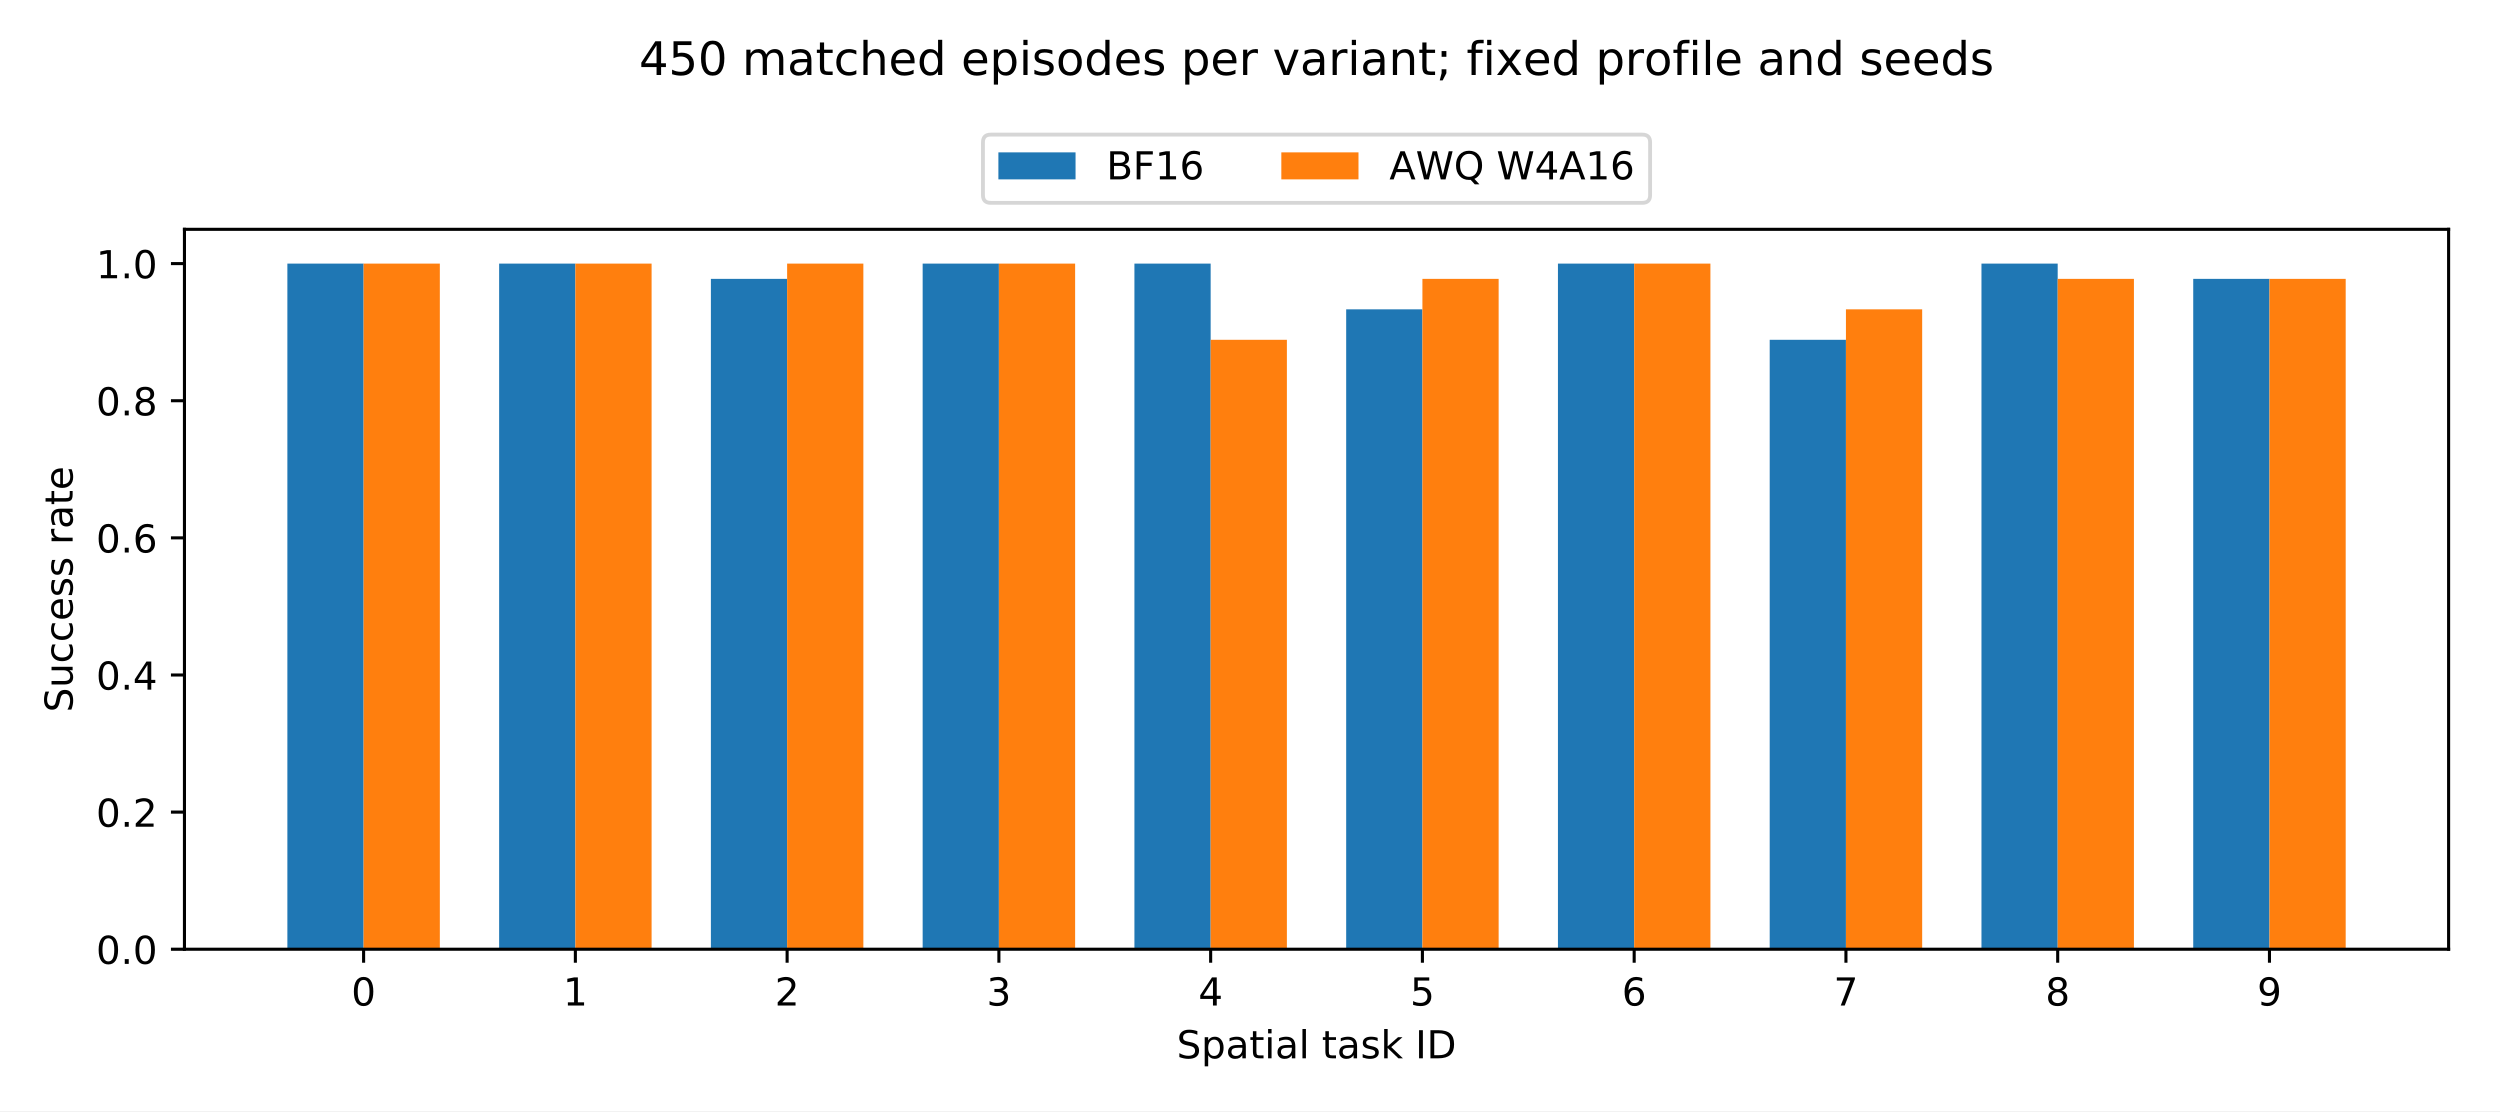
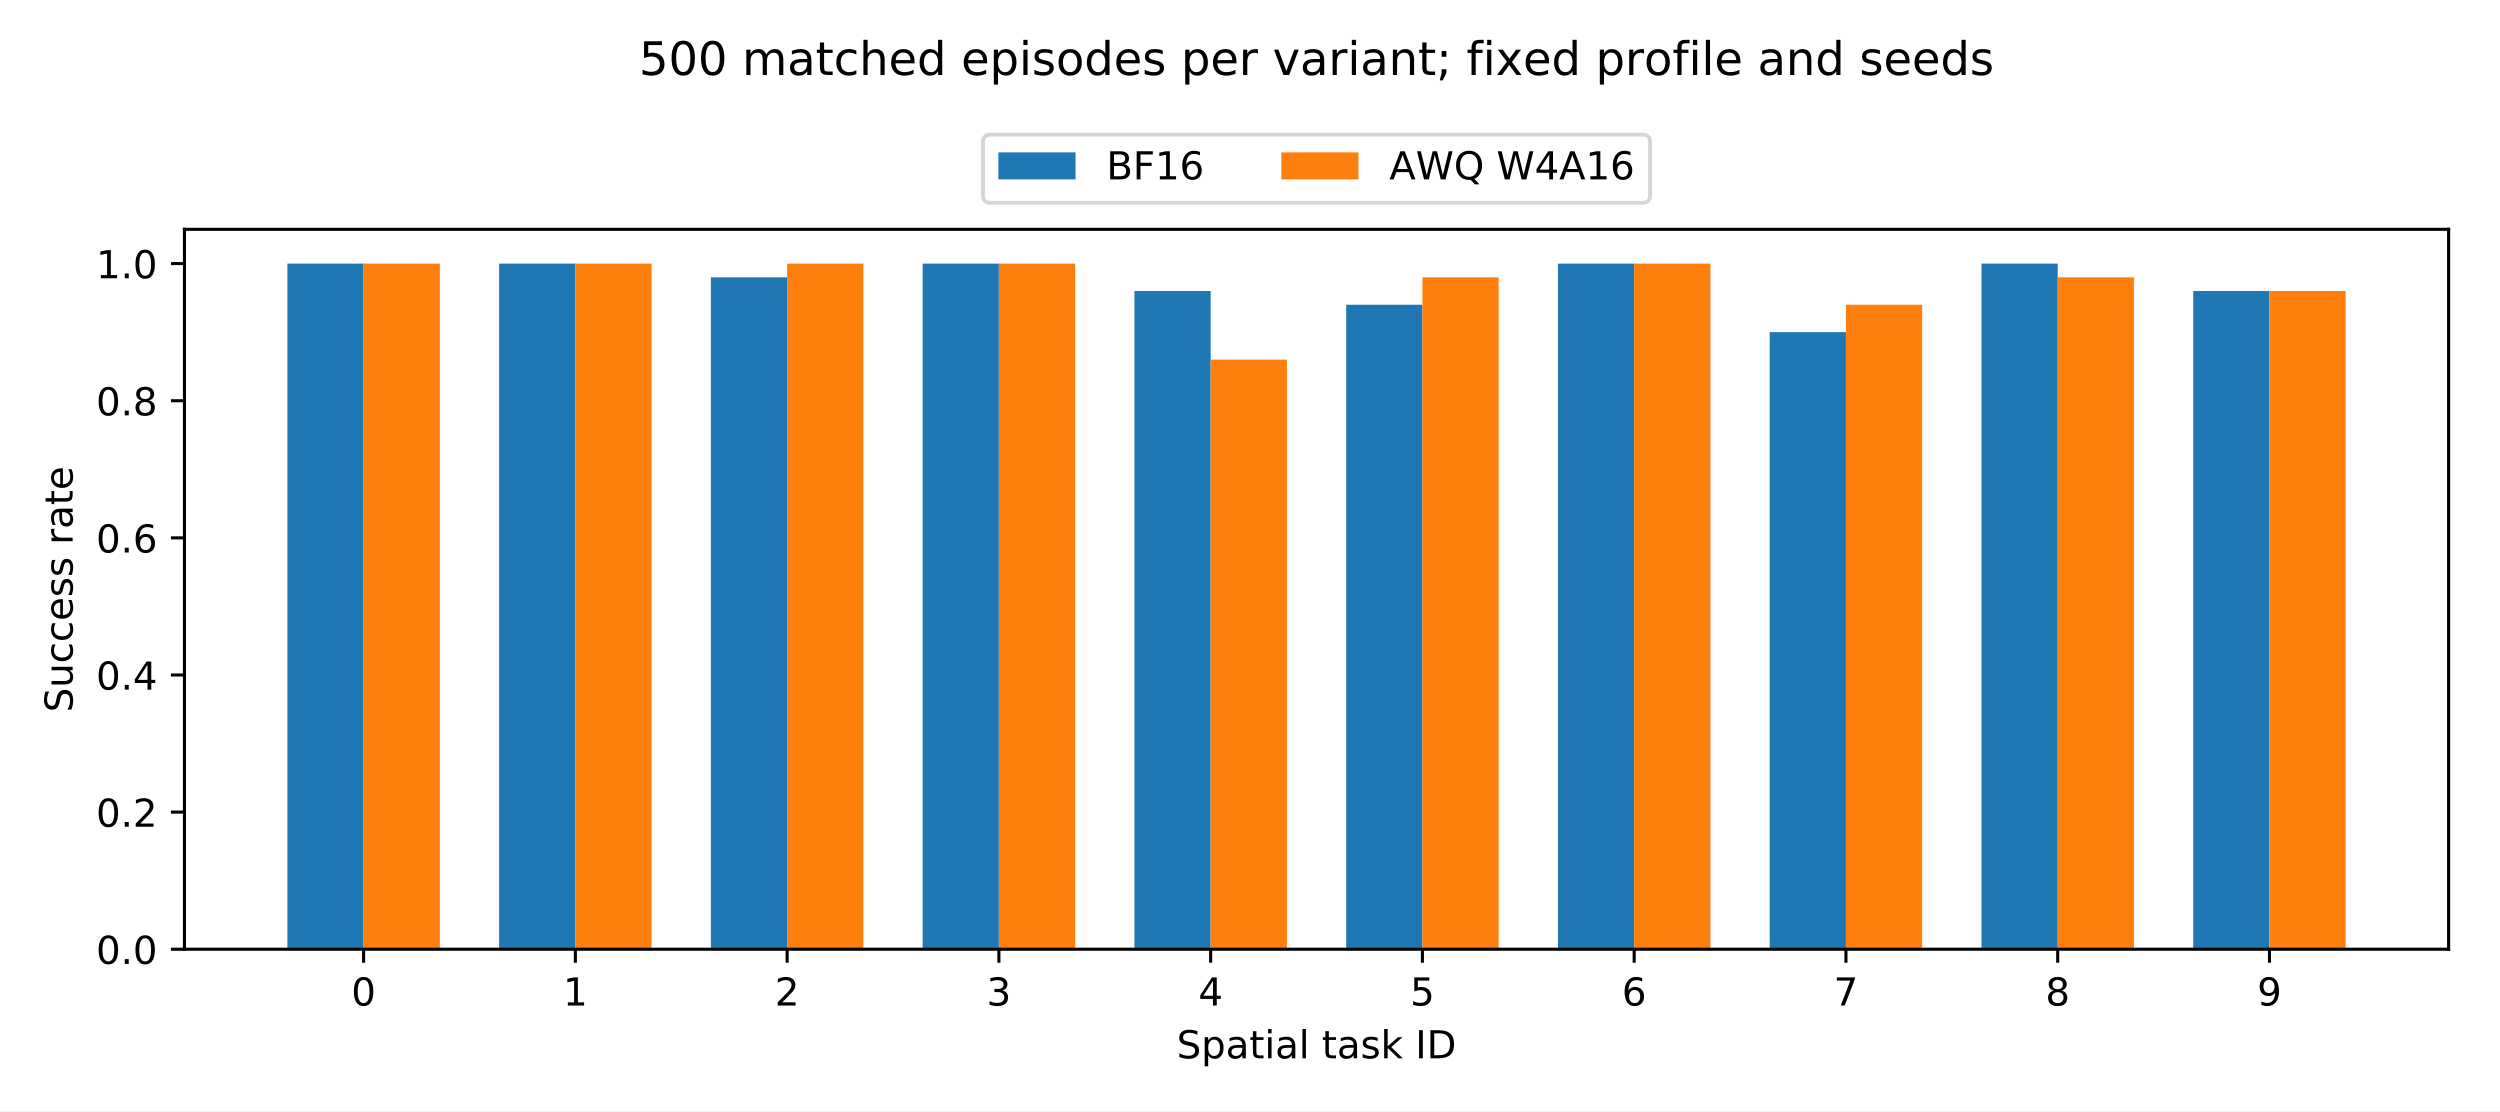
<svg xmlns="http://www.w3.org/2000/svg" xmlns:xlink="http://www.w3.org/1999/xlink" height="288pt" version="1.1" viewBox="0 0 648 288" width="648pt">
  <defs>
    <style type="text/css">
*{stroke-linecap:butt;stroke-linejoin:round;}
  </style>
  </defs>
  <g id="figure_1">
    <g id="patch_1">
      <path d="M 0 288  L 648 288  L 648 0  L 0 0  z " style="fill:#ffffff;" />
    </g>
    <g id="axes_1">
      <g id="patch_2">
        <path d="M 47.81 246.04  L 634.68 246.04  L 634.68 59.44  L 47.81 59.44  z " style="fill:#ffffff;" />
      </g>
      <g id="patch_3">
-         <path clip-path="url(#pe85091876d)" d="M 74.486 246.04  L 94.246 246.04  L 94.246 68.326  L 74.486 68.326  z " style="fill:#1f77b4;" />
+         <path clip-path="url(#pf63c64d018)" d="M 74.486 246.04  L 94.246 246.04  L 94.246 68.326  L 74.486 68.326  z " style="fill:#1f77b4;" />
      </g>
      <g id="patch_4">
-         <path clip-path="url(#pe85091876d)" d="M 129.375 246.04  L 149.135 246.04  L 149.135 68.326  L 129.375 68.326  z " style="fill:#1f77b4;" />
+         <path clip-path="url(#pf63c64d018)" d="M 129.375 246.04  L 149.135 246.04  L 149.135 68.326  L 129.375 68.326  z " style="fill:#1f77b4;" />
      </g>
      <g id="patch_5">
-         <path clip-path="url(#pe85091876d)" d="M 184.263 246.04  L 204.023 246.04  L 204.023 72.275  L 184.263 72.275  z " style="fill:#1f77b4;" />
+         <path clip-path="url(#pf63c64d018)" d="M 184.263 246.04  L 204.023 246.04  L 204.023 71.88  L 184.263 71.88  z " style="fill:#1f77b4;" />
      </g>
      <g id="patch_6">
-         <path clip-path="url(#pe85091876d)" d="M 239.152 246.04  L 258.912 246.04  L 258.912 68.326  L 239.152 68.326  z " style="fill:#1f77b4;" />
+         <path clip-path="url(#pf63c64d018)" d="M 239.152 246.04  L 258.912 246.04  L 258.912 68.326  L 239.152 68.326  z " style="fill:#1f77b4;" />
      </g>
      <g id="patch_7">
-         <path clip-path="url(#pe85091876d)" d="M 294.041 246.04  L 313.801 246.04  L 313.801 68.326  L 294.041 68.326  z " style="fill:#1f77b4;" />
+         <path clip-path="url(#pf63c64d018)" d="M 294.041 246.04  L 313.801 246.04  L 313.801 75.434  L 294.041 75.434  z " style="fill:#1f77b4;" />
      </g>
      <g id="patch_8">
-         <path clip-path="url(#pe85091876d)" d="M 348.929 246.04  L 368.689 246.04  L 368.689 80.173  L 348.929 80.173  z " style="fill:#1f77b4;" />
+         <path clip-path="url(#pf63c64d018)" d="M 348.929 246.04  L 368.689 246.04  L 368.689 78.989  L 348.929 78.989  z " style="fill:#1f77b4;" />
      </g>
      <g id="patch_9">
-         <path clip-path="url(#pe85091876d)" d="M 403.818 246.04  L 423.578 246.04  L 423.578 68.326  L 403.818 68.326  z " style="fill:#1f77b4;" />
+         <path clip-path="url(#pf63c64d018)" d="M 403.818 246.04  L 423.578 246.04  L 423.578 68.326  L 403.818 68.326  z " style="fill:#1f77b4;" />
      </g>
      <g id="patch_10">
-         <path clip-path="url(#pe85091876d)" d="M 458.707 246.04  L 478.467 246.04  L 478.467 88.072  L 458.707 88.072  z " style="fill:#1f77b4;" />
+         <path clip-path="url(#pf63c64d018)" d="M 458.707 246.04  L 478.467 246.04  L 478.467 86.097  L 458.707 86.097  z " style="fill:#1f77b4;" />
      </g>
      <g id="patch_11">
-         <path clip-path="url(#pe85091876d)" d="M 513.596 246.04  L 533.355 246.04  L 533.355 68.326  L 513.596 68.326  z " style="fill:#1f77b4;" />
+         <path clip-path="url(#pf63c64d018)" d="M 513.596 246.04  L 533.355 246.04  L 533.355 68.326  L 513.596 68.326  z " style="fill:#1f77b4;" />
      </g>
      <g id="patch_12">
-         <path clip-path="url(#pe85091876d)" d="M 568.484 246.04  L 588.244 246.04  L 588.244 72.275  L 568.484 72.275  z " style="fill:#1f77b4;" />
+         <path clip-path="url(#pf63c64d018)" d="M 568.484 246.04  L 588.244 246.04  L 588.244 75.434  L 568.484 75.434  z " style="fill:#1f77b4;" />
      </g>
      <g id="patch_13">
-         <path clip-path="url(#pe85091876d)" d="M 94.246 246.04  L 114.006 246.04  L 114.006 68.326  L 94.246 68.326  z " style="fill:#ff7f0e;" />
+         <path clip-path="url(#pf63c64d018)" d="M 94.246 246.04  L 114.006 246.04  L 114.006 68.326  L 94.246 68.326  z " style="fill:#ff7f0e;" />
      </g>
      <g id="patch_14">
-         <path clip-path="url(#pe85091876d)" d="M 149.135 246.04  L 168.894 246.04  L 168.894 68.326  L 149.135 68.326  z " style="fill:#ff7f0e;" />
+         <path clip-path="url(#pf63c64d018)" d="M 149.135 246.04  L 168.894 246.04  L 168.894 68.326  L 149.135 68.326  z " style="fill:#ff7f0e;" />
      </g>
      <g id="patch_15">
-         <path clip-path="url(#pe85091876d)" d="M 204.023 246.04  L 223.783 246.04  L 223.783 68.326  L 204.023 68.326  z " style="fill:#ff7f0e;" />
+         <path clip-path="url(#pf63c64d018)" d="M 204.023 246.04  L 223.783 246.04  L 223.783 68.326  L 204.023 68.326  z " style="fill:#ff7f0e;" />
      </g>
      <g id="patch_16">
-         <path clip-path="url(#pe85091876d)" d="M 258.912 246.04  L 278.672 246.04  L 278.672 68.326  L 258.912 68.326  z " style="fill:#ff7f0e;" />
+         <path clip-path="url(#pf63c64d018)" d="M 258.912 246.04  L 278.672 246.04  L 278.672 68.326  L 258.912 68.326  z " style="fill:#ff7f0e;" />
      </g>
      <g id="patch_17">
-         <path clip-path="url(#pe85091876d)" d="M 313.801 246.04  L 333.561 246.04  L 333.561 88.072  L 313.801 88.072  z " style="fill:#ff7f0e;" />
+         <path clip-path="url(#pf63c64d018)" d="M 313.801 246.04  L 333.561 246.04  L 333.561 93.206  L 313.801 93.206  z " style="fill:#ff7f0e;" />
      </g>
      <g id="patch_18">
-         <path clip-path="url(#pe85091876d)" d="M 368.689 246.04  L 388.449 246.04  L 388.449 72.275  L 368.689 72.275  z " style="fill:#ff7f0e;" />
+         <path clip-path="url(#pf63c64d018)" d="M 368.689 246.04  L 388.449 246.04  L 388.449 71.88  L 368.689 71.88  z " style="fill:#ff7f0e;" />
      </g>
      <g id="patch_19">
-         <path clip-path="url(#pe85091876d)" d="M 423.578 246.04  L 443.338 246.04  L 443.338 68.326  L 423.578 68.326  z " style="fill:#ff7f0e;" />
+         <path clip-path="url(#pf63c64d018)" d="M 423.578 246.04  L 443.338 246.04  L 443.338 68.326  L 423.578 68.326  z " style="fill:#ff7f0e;" />
      </g>
      <g id="patch_20">
-         <path clip-path="url(#pe85091876d)" d="M 478.467 246.04  L 498.227 246.04  L 498.227 80.173  L 478.467 80.173  z " style="fill:#ff7f0e;" />
+         <path clip-path="url(#pf63c64d018)" d="M 478.467 246.04  L 498.227 246.04  L 498.227 78.989  L 478.467 78.989  z " style="fill:#ff7f0e;" />
      </g>
      <g id="patch_21">
-         <path clip-path="url(#pe85091876d)" d="M 533.355 246.04  L 553.115 246.04  L 553.115 72.275  L 533.355 72.275  z " style="fill:#ff7f0e;" />
+         <path clip-path="url(#pf63c64d018)" d="M 533.355 246.04  L 553.115 246.04  L 553.115 71.88  L 533.355 71.88  z " style="fill:#ff7f0e;" />
      </g>
      <g id="patch_22">
-         <path clip-path="url(#pe85091876d)" d="M 588.244 246.04  L 608.004 246.04  L 608.004 72.275  L 588.244 72.275  z " style="fill:#ff7f0e;" />
+         <path clip-path="url(#pf63c64d018)" d="M 588.244 246.04  L 608.004 246.04  L 608.004 75.434  L 588.244 75.434  z " style="fill:#ff7f0e;" />
      </g>
      <g id="matplotlib.axis_1">
        <g id="xtick_1">
          <g id="line2d_1">
            <defs>
-               <path d="M 0 0  L 0 3.5  " id="m04a35b37c9" style="stroke:#000000;stroke-width:0.8;" />
-             </defs>
-             <g>
-               <use style="stroke:#000000;stroke-width:0.8;" x="94.246" xlink:href="#m04a35b37c9" y="246.04" />
+               <path d="M 0 0  L 0 3.5  " id="mba348abdd2" style="stroke:#000000;stroke-width:0.8;" />
+             </defs>
+             <g>
+               <use style="stroke:#000000;stroke-width:0.8;" x="94.246" xlink:href="#mba348abdd2" y="246.04" />
            </g>
          </g>
          <g id="text_1">
            <defs>
              <path d="M 31.781 66.406  Q 24.172 66.406 20.328 58.906  Q 16.5 51.422 16.5 36.375  Q 16.5 21.391 20.328 13.891  Q 24.172 6.391 31.781 6.391  Q 39.453 6.391 43.281 13.891  Q 47.125 21.391 47.125 36.375  Q 47.125 51.422 43.281 58.906  Q 39.453 66.406 31.781 66.406  z M 31.781 74.219  Q 44.047 74.219 50.516 64.516  Q 56.984 54.828 56.984 36.375  Q 56.984 17.969 50.516 8.266  Q 44.047 -1.422 31.781 -1.422  Q 19.531 -1.422 13.062 8.266  Q 6.594 17.969 6.594 36.375  Q 6.594 54.828 13.062 64.516  Q 19.531 74.219 31.781 74.219  z " id="DejaVuSans-30" />
            </defs>
            <g transform="translate(91.06459 260.6384)scale(0.1 -0.1)">
              <use xlink:href="#DejaVuSans-30" />
            </g>
          </g>
        </g>
        <g id="xtick_2">
          <g id="line2d_2">
            <g>
-               <use style="stroke:#000000;stroke-width:0.8;" x="149.135" xlink:href="#m04a35b37c9" y="246.04" />
+               <use style="stroke:#000000;stroke-width:0.8;" x="149.135" xlink:href="#mba348abdd2" y="246.04" />
            </g>
          </g>
          <g id="text_2">
            <defs>
              <path d="M 12.406 8.297  L 28.516 8.297  L 28.516 63.922  L 10.984 60.406  L 10.984 69.391  L 28.422 72.906  L 38.281 72.906  L 38.281 8.297  L 54.391 8.297  L 54.391 0  L 12.406 0  z " id="DejaVuSans-31" />
            </defs>
            <g transform="translate(145.9533 260.6384)scale(0.1 -0.1)">
              <use xlink:href="#DejaVuSans-31" />
            </g>
          </g>
        </g>
        <g id="xtick_3">
          <g id="line2d_3">
            <g>
-               <use style="stroke:#000000;stroke-width:0.8;" x="204.023" xlink:href="#m04a35b37c9" y="246.04" />
+               <use style="stroke:#000000;stroke-width:0.8;" x="204.023" xlink:href="#mba348abdd2" y="246.04" />
            </g>
          </g>
          <g id="text_3">
            <defs>
              <path d="M 19.188 8.297  L 53.609 8.297  L 53.609 0  L 7.328 0  L 7.328 8.297  Q 12.938 14.109 22.625 23.891  Q 32.328 33.688 34.812 36.531  Q 39.547 41.844 41.422 45.531  Q 43.312 49.219 43.312 52.781  Q 43.312 58.594 39.234 62.25  Q 35.156 65.922 28.609 65.922  Q 23.969 65.922 18.812 64.312  Q 13.672 62.703 7.812 59.422  L 7.812 69.391  Q 13.766 71.781 18.938 73  Q 24.125 74.219 28.422 74.219  Q 39.75 74.219 46.484 68.547  Q 53.219 62.891 53.219 53.422  Q 53.219 48.922 51.531 44.891  Q 49.859 40.875 45.406 35.406  Q 44.188 33.984 37.641 27.219  Q 31.109 20.453 19.188 8.297  z " id="DejaVuSans-32" />
            </defs>
            <g transform="translate(200.842 260.6384)scale(0.1 -0.1)">
              <use xlink:href="#DejaVuSans-32" />
            </g>
          </g>
        </g>
        <g id="xtick_4">
          <g id="line2d_4">
            <g>
-               <use style="stroke:#000000;stroke-width:0.8;" x="258.912" xlink:href="#m04a35b37c9" y="246.04" />
+               <use style="stroke:#000000;stroke-width:0.8;" x="258.912" xlink:href="#mba348abdd2" y="246.04" />
            </g>
          </g>
          <g id="text_4">
            <defs>
              <path d="M 40.578 39.312  Q 47.656 37.797 51.625 33  Q 55.609 28.219 55.609 21.188  Q 55.609 10.406 48.188 4.484  Q 40.766 -1.422 27.094 -1.422  Q 22.516 -1.422 17.656 -0.516  Q 12.797 0.391 7.625 2.203  L 7.625 11.719  Q 11.719 9.328 16.594 8.109  Q 21.484 6.891 26.812 6.891  Q 36.078 6.891 40.938 10.547  Q 45.797 14.203 45.797 21.188  Q 45.797 27.641 41.281 31.266  Q 36.766 34.906 28.719 34.906  L 20.219 34.906  L 20.219 43.016  L 29.109 43.016  Q 36.375 43.016 40.234 45.922  Q 44.094 48.828 44.094 54.297  Q 44.094 59.906 40.109 62.906  Q 36.141 65.922 28.719 65.922  Q 24.656 65.922 20.016 65.031  Q 15.375 64.156 9.812 62.312  L 9.812 71.094  Q 15.438 72.656 20.344 73.438  Q 25.25 74.219 29.594 74.219  Q 40.828 74.219 47.359 69.109  Q 53.906 64.016 53.906 55.328  Q 53.906 49.266 50.438 45.094  Q 46.969 40.922 40.578 39.312  z " id="DejaVuSans-33" />
            </defs>
            <g transform="translate(255.7307 260.6384)scale(0.1 -0.1)">
              <use xlink:href="#DejaVuSans-33" />
            </g>
          </g>
        </g>
        <g id="xtick_5">
          <g id="line2d_5">
            <g>
-               <use style="stroke:#000000;stroke-width:0.8;" x="313.801" xlink:href="#m04a35b37c9" y="246.04" />
+               <use style="stroke:#000000;stroke-width:0.8;" x="313.801" xlink:href="#mba348abdd2" y="246.04" />
            </g>
          </g>
          <g id="text_5">
            <defs>
              <path d="M 37.797 64.312  L 12.891 25.391  L 37.797 25.391  z M 35.203 72.906  L 47.609 72.906  L 47.609 25.391  L 58.016 25.391  L 58.016 17.188  L 47.609 17.188  L 47.609 0  L 37.797 0  L 37.797 17.188  L 4.891 17.188  L 4.891 26.703  z " id="DejaVuSans-34" />
            </defs>
            <g transform="translate(310.6194 260.6384)scale(0.1 -0.1)">
              <use xlink:href="#DejaVuSans-34" />
            </g>
          </g>
        </g>
        <g id="xtick_6">
          <g id="line2d_6">
            <g>
-               <use style="stroke:#000000;stroke-width:0.8;" x="368.689" xlink:href="#m04a35b37c9" y="246.04" />
+               <use style="stroke:#000000;stroke-width:0.8;" x="368.689" xlink:href="#mba348abdd2" y="246.04" />
            </g>
          </g>
          <g id="text_6">
            <defs>
              <path d="M 10.797 72.906  L 49.516 72.906  L 49.516 64.594  L 19.828 64.594  L 19.828 46.734  Q 21.969 47.469 24.109 47.828  Q 26.266 48.188 28.422 48.188  Q 40.625 48.188 47.75 41.5  Q 54.891 34.812 54.891 23.391  Q 54.891 11.625 47.562 5.094  Q 40.234 -1.422 26.906 -1.422  Q 22.312 -1.422 17.547 -0.641  Q 12.797 0.141 7.719 1.703  L 7.719 11.625  Q 12.109 9.234 16.797 8.062  Q 21.484 6.891 26.703 6.891  Q 35.156 6.891 40.078 11.328  Q 45.016 15.766 45.016 23.391  Q 45.016 31 40.078 35.438  Q 35.156 39.891 26.703 39.891  Q 22.75 39.891 18.812 39.016  Q 14.891 38.141 10.797 36.281  z " id="DejaVuSans-35" />
            </defs>
            <g transform="translate(365.5081 260.6384)scale(0.1 -0.1)">
              <use xlink:href="#DejaVuSans-35" />
            </g>
          </g>
        </g>
        <g id="xtick_7">
          <g id="line2d_7">
            <g>
-               <use style="stroke:#000000;stroke-width:0.8;" x="423.578" xlink:href="#m04a35b37c9" y="246.04" />
+               <use style="stroke:#000000;stroke-width:0.8;" x="423.578" xlink:href="#mba348abdd2" y="246.04" />
            </g>
          </g>
          <g id="text_7">
            <defs>
              <path d="M 33.016 40.375  Q 26.375 40.375 22.484 35.828  Q 18.609 31.297 18.609 23.391  Q 18.609 15.531 22.484 10.953  Q 26.375 6.391 33.016 6.391  Q 39.656 6.391 43.531 10.953  Q 47.406 15.531 47.406 23.391  Q 47.406 31.297 43.531 35.828  Q 39.656 40.375 33.016 40.375  z M 52.594 71.297  L 52.594 62.312  Q 48.875 64.062 45.094 64.984  Q 41.312 65.922 37.594 65.922  Q 27.828 65.922 22.672 59.328  Q 17.531 52.734 16.797 39.406  Q 19.672 43.656 24.016 45.922  Q 28.375 48.188 33.594 48.188  Q 44.578 48.188 50.953 41.516  Q 57.328 34.859 57.328 23.391  Q 57.328 12.156 50.688 5.359  Q 44.047 -1.422 33.016 -1.422  Q 20.359 -1.422 13.672 8.266  Q 6.984 17.969 6.984 36.375  Q 6.984 53.656 15.188 63.938  Q 23.391 74.219 37.203 74.219  Q 40.922 74.219 44.703 73.484  Q 48.484 72.75 52.594 71.297  z " id="DejaVuSans-36" />
            </defs>
            <g transform="translate(420.3968 260.6384)scale(0.1 -0.1)">
              <use xlink:href="#DejaVuSans-36" />
            </g>
          </g>
        </g>
        <g id="xtick_8">
          <g id="line2d_8">
            <g>
-               <use style="stroke:#000000;stroke-width:0.8;" x="478.467" xlink:href="#m04a35b37c9" y="246.04" />
+               <use style="stroke:#000000;stroke-width:0.8;" x="478.467" xlink:href="#mba348abdd2" y="246.04" />
            </g>
          </g>
          <g id="text_8">
            <defs>
              <path d="M 8.203 72.906  L 55.078 72.906  L 55.078 68.703  L 28.609 0  L 18.312 0  L 43.219 64.594  L 8.203 64.594  z " id="DejaVuSans-37" />
            </defs>
            <g transform="translate(475.2855 260.6384)scale(0.1 -0.1)">
              <use xlink:href="#DejaVuSans-37" />
            </g>
          </g>
        </g>
        <g id="xtick_9">
          <g id="line2d_9">
            <g>
-               <use style="stroke:#000000;stroke-width:0.8;" x="533.355" xlink:href="#m04a35b37c9" y="246.04" />
+               <use style="stroke:#000000;stroke-width:0.8;" x="533.355" xlink:href="#mba348abdd2" y="246.04" />
            </g>
          </g>
          <g id="text_9">
            <defs>
              <path d="M 31.781 34.625  Q 24.75 34.625 20.719 30.859  Q 16.703 27.094 16.703 20.516  Q 16.703 13.922 20.719 10.156  Q 24.75 6.391 31.781 6.391  Q 38.812 6.391 42.859 10.172  Q 46.922 13.969 46.922 20.516  Q 46.922 27.094 42.891 30.859  Q 38.875 34.625 31.781 34.625  z M 21.922 38.812  Q 15.578 40.375 12.031 44.719  Q 8.5 49.078 8.5 55.328  Q 8.5 64.062 14.719 69.141  Q 20.953 74.219 31.781 74.219  Q 42.672 74.219 48.875 69.141  Q 55.078 64.062 55.078 55.328  Q 55.078 49.078 51.531 44.719  Q 48 40.375 41.703 38.812  Q 48.828 37.156 52.797 32.312  Q 56.781 27.484 56.781 20.516  Q 56.781 9.906 50.312 4.234  Q 43.844 -1.422 31.781 -1.422  Q 19.734 -1.422 13.25 4.234  Q 6.781 9.906 6.781 20.516  Q 6.781 27.484 10.781 32.312  Q 14.797 37.156 21.922 38.812  z M 18.312 54.391  Q 18.312 48.734 21.844 45.562  Q 25.391 42.391 31.781 42.391  Q 38.141 42.391 41.719 45.562  Q 45.312 48.734 45.312 54.391  Q 45.312 60.062 41.719 63.234  Q 38.141 66.406 31.781 66.406  Q 25.391 66.406 21.844 63.234  Q 18.312 60.062 18.312 54.391  z " id="DejaVuSans-38" />
            </defs>
            <g transform="translate(530.1742 260.6384)scale(0.1 -0.1)">
              <use xlink:href="#DejaVuSans-38" />
            </g>
          </g>
        </g>
        <g id="xtick_10">
          <g id="line2d_10">
            <g>
-               <use style="stroke:#000000;stroke-width:0.8;" x="588.244" xlink:href="#m04a35b37c9" y="246.04" />
+               <use style="stroke:#000000;stroke-width:0.8;" x="588.244" xlink:href="#mba348abdd2" y="246.04" />
            </g>
          </g>
          <g id="text_10">
            <defs>
              <path d="M 10.984 1.516  L 10.984 10.5  Q 14.703 8.734 18.5 7.812  Q 22.312 6.891 25.984 6.891  Q 35.75 6.891 40.891 13.453  Q 46.047 20.016 46.781 33.406  Q 43.953 29.203 39.594 26.953  Q 35.25 24.703 29.984 24.703  Q 19.047 24.703 12.672 31.312  Q 6.297 37.938 6.297 49.422  Q 6.297 60.641 12.938 67.422  Q 19.578 74.219 30.609 74.219  Q 43.266 74.219 49.922 64.516  Q 56.594 54.828 56.594 36.375  Q 56.594 19.141 48.406 8.859  Q 40.234 -1.422 26.422 -1.422  Q 22.703 -1.422 18.891 -0.688  Q 15.094 0.047 10.984 1.516  z M 30.609 32.422  Q 37.25 32.422 41.125 36.953  Q 45.016 41.5 45.016 49.422  Q 45.016 57.281 41.125 61.844  Q 37.25 66.406 30.609 66.406  Q 23.969 66.406 20.094 61.844  Q 16.219 57.281 16.219 49.422  Q 16.219 41.5 20.094 36.953  Q 23.969 32.422 30.609 32.422  z " id="DejaVuSans-39" />
            </defs>
            <g transform="translate(585.0629 260.6384)scale(0.1 -0.1)">
              <use xlink:href="#DejaVuSans-39" />
            </g>
          </g>
        </g>
        <g id="text_11">
          <defs>
            <path d="M 53.516 70.516  L 53.516 60.891  Q 47.906 63.578 42.922 64.891  Q 37.938 66.219 33.297 66.219  Q 25.25 66.219 20.875 63.094  Q 16.5 59.969 16.5 54.203  Q 16.5 49.359 19.406 46.891  Q 22.312 44.438 30.422 42.922  L 36.375 41.703  Q 47.406 39.594 52.656 34.297  Q 57.906 29 57.906 20.125  Q 57.906 9.516 50.797 4.047  Q 43.703 -1.422 29.984 -1.422  Q 24.812 -1.422 18.969 -0.25  Q 13.141 0.922 6.891 3.219  L 6.891 13.375  Q 12.891 10.016 18.656 8.297  Q 24.422 6.594 29.984 6.594  Q 38.422 6.594 43.016 9.906  Q 47.609 13.234 47.609 19.391  Q 47.609 24.75 44.312 27.781  Q 41.016 30.812 33.5 32.328  L 27.484 33.5  Q 16.453 35.688 11.516 40.375  Q 6.594 45.062 6.594 53.422  Q 6.594 63.094 13.406 68.656  Q 20.219 74.219 32.172 74.219  Q 37.312 74.219 42.625 73.281  Q 47.953 72.359 53.516 70.516  z " id="DejaVuSans-53" />
            <path d="M 18.109 8.203  L 18.109 -20.797  L 9.078 -20.797  L 9.078 54.688  L 18.109 54.688  L 18.109 46.391  Q 20.953 51.266 25.266 53.625  Q 29.594 56 35.594 56  Q 45.562 56 51.781 48.094  Q 58.016 40.188 58.016 27.297  Q 58.016 14.406 51.781 6.484  Q 45.562 -1.422 35.594 -1.422  Q 29.594 -1.422 25.266 0.953  Q 20.953 3.328 18.109 8.203  z M 48.688 27.297  Q 48.688 37.203 44.609 42.844  Q 40.531 48.484 33.406 48.484  Q 26.266 48.484 22.188 42.844  Q 18.109 37.203 18.109 27.297  Q 18.109 17.391 22.188 11.75  Q 26.266 6.109 33.406 6.109  Q 40.531 6.109 44.609 11.75  Q 48.688 17.391 48.688 27.297  z " id="DejaVuSans-70" />
            <path d="M 34.281 27.484  Q 23.391 27.484 19.188 25  Q 14.984 22.516 14.984 16.5  Q 14.984 11.719 18.141 8.906  Q 21.297 6.109 26.703 6.109  Q 34.188 6.109 38.703 11.406  Q 43.219 16.703 43.219 25.484  L 43.219 27.484  z M 52.203 31.203  L 52.203 0  L 43.219 0  L 43.219 8.297  Q 40.141 3.328 35.547 0.953  Q 30.953 -1.422 24.312 -1.422  Q 15.922 -1.422 10.953 3.297  Q 6 8.016 6 15.922  Q 6 25.141 12.172 29.828  Q 18.359 34.516 30.609 34.516  L 43.219 34.516  L 43.219 35.406  Q 43.219 41.609 39.141 45  Q 35.062 48.391 27.688 48.391  Q 23 48.391 18.547 47.266  Q 14.109 46.141 10.016 43.891  L 10.016 52.203  Q 14.938 54.109 19.578 55.047  Q 24.219 56 28.609 56  Q 40.484 56 46.344 49.844  Q 52.203 43.703 52.203 31.203  z " id="DejaVuSans-61" />
            <path d="M 18.312 70.219  L 18.312 54.688  L 36.812 54.688  L 36.812 47.703  L 18.312 47.703  L 18.312 18.016  Q 18.312 11.328 20.141 9.422  Q 21.969 7.516 27.594 7.516  L 36.812 7.516  L 36.812 0  L 27.594 0  Q 17.188 0 13.234 3.875  Q 9.281 7.766 9.281 18.016  L 9.281 47.703  L 2.688 47.703  L 2.688 54.688  L 9.281 54.688  L 9.281 70.219  z " id="DejaVuSans-74" />
            <path d="M 9.422 54.688  L 18.406 54.688  L 18.406 0  L 9.422 0  z M 9.422 75.984  L 18.406 75.984  L 18.406 64.594  L 9.422 64.594  z " id="DejaVuSans-69" />
            <path d="M 9.422 75.984  L 18.406 75.984  L 18.406 0  L 9.422 0  z " id="DejaVuSans-6c" />
            <path id="DejaVuSans-20" />
            <path d="M 44.281 53.078  L 44.281 44.578  Q 40.484 46.531 36.375 47.5  Q 32.281 48.484 27.875 48.484  Q 21.188 48.484 17.844 46.438  Q 14.5 44.391 14.5 40.281  Q 14.5 37.156 16.891 35.375  Q 19.281 33.594 26.516 31.984  L 29.594 31.297  Q 39.156 29.25 43.188 25.516  Q 47.219 21.781 47.219 15.094  Q 47.219 7.469 41.188 3.016  Q 35.156 -1.422 24.609 -1.422  Q 20.219 -1.422 15.453 -0.562  Q 10.688 0.297 5.422 2  L 5.422 11.281  Q 10.406 8.688 15.234 7.391  Q 20.062 6.109 24.812 6.109  Q 31.156 6.109 34.562 8.281  Q 37.984 10.453 37.984 14.406  Q 37.984 18.062 35.516 20.016  Q 33.062 21.969 24.703 23.781  L 21.578 24.516  Q 13.234 26.266 9.516 29.906  Q 5.812 33.547 5.812 39.891  Q 5.812 47.609 11.281 51.797  Q 16.75 56 26.812 56  Q 31.781 56 36.172 55.266  Q 40.578 54.547 44.281 53.078  z " id="DejaVuSans-73" />
            <path d="M 9.078 75.984  L 18.109 75.984  L 18.109 31.109  L 44.922 54.688  L 56.391 54.688  L 27.391 29.109  L 57.625 0  L 45.906 0  L 18.109 26.703  L 18.109 0  L 9.078 0  z " id="DejaVuSans-6b" />
            <path d="M 9.812 72.906  L 19.672 72.906  L 19.672 0  L 9.812 0  z " id="DejaVuSans-49" />
            <path d="M 19.672 64.797  L 19.672 8.109  L 31.594 8.109  Q 46.688 8.109 53.688 14.938  Q 60.688 21.781 60.688 36.531  Q 60.688 51.172 53.688 57.984  Q 46.688 64.797 31.594 64.797  z M 9.812 72.906  L 30.078 72.906  Q 51.266 72.906 61.172 64.094  Q 71.094 55.281 71.094 36.531  Q 71.094 17.672 61.125 8.828  Q 51.172 0 30.078 0  L 9.812 0  z " id="DejaVuSans-44" />
          </defs>
          <g transform="translate(305.0028 274.3166)scale(0.1 -0.1)">
            <use xlink:href="#DejaVuSans-53" />
            <use x="63.477" xlink:href="#DejaVuSans-70" />
            <use x="126.953" xlink:href="#DejaVuSans-61" />
            <use x="188.232" xlink:href="#DejaVuSans-74" />
            <use x="227.441" xlink:href="#DejaVuSans-69" />
            <use x="255.225" xlink:href="#DejaVuSans-61" />
            <use x="316.504" xlink:href="#DejaVuSans-6c" />
            <use x="344.287" xlink:href="#DejaVuSans-20" />
            <use x="376.074" xlink:href="#DejaVuSans-74" />
            <use x="415.283" xlink:href="#DejaVuSans-61" />
            <use x="476.562" xlink:href="#DejaVuSans-73" />
            <use x="528.662" xlink:href="#DejaVuSans-6b" />
            <use x="586.572" xlink:href="#DejaVuSans-20" />
            <use x="618.359" xlink:href="#DejaVuSans-49" />
            <use x="647.852" xlink:href="#DejaVuSans-44" />
          </g>
        </g>
      </g>
      <g id="matplotlib.axis_2">
        <g id="ytick_1">
          <g id="line2d_11">
            <defs>
-               <path d="M 0 0  L -3.5 0  " id="m515f2c0828" style="stroke:#000000;stroke-width:0.8;" />
-             </defs>
-             <g>
-               <use style="stroke:#000000;stroke-width:0.8;" x="47.81" xlink:href="#m515f2c0828" y="246.04" />
+               <path d="M 0 0  L -3.5 0  " id="m7e5e760be8" style="stroke:#000000;stroke-width:0.8;" />
+             </defs>
+             <g>
+               <use style="stroke:#000000;stroke-width:0.8;" x="47.81" xlink:href="#m7e5e760be8" y="246.04" />
            </g>
          </g>
          <g id="text_12">
            <defs>
              <path d="M 10.688 12.406  L 21 12.406  L 21 0  L 10.688 0  z " id="DejaVuSans-2e" />
            </defs>
            <g transform="translate(24.90687 249.8392)scale(0.1 -0.1)">
              <use xlink:href="#DejaVuSans-30" />
              <use x="63.623" xlink:href="#DejaVuSans-2e" />
              <use x="95.41" xlink:href="#DejaVuSans-30" />
            </g>
          </g>
        </g>
        <g id="ytick_2">
          <g id="line2d_12">
            <g>
-               <use style="stroke:#000000;stroke-width:0.8;" x="47.81" xlink:href="#m515f2c0828" y="210.497" />
+               <use style="stroke:#000000;stroke-width:0.8;" x="47.81" xlink:href="#m7e5e760be8" y="210.497" />
            </g>
          </g>
          <g id="text_13">
            <g transform="translate(24.90687 214.2964)scale(0.1 -0.1)">
              <use xlink:href="#DejaVuSans-30" />
              <use x="63.623" xlink:href="#DejaVuSans-2e" />
              <use x="95.41" xlink:href="#DejaVuSans-32" />
            </g>
          </g>
        </g>
        <g id="ytick_3">
          <g id="line2d_13">
            <g>
-               <use style="stroke:#000000;stroke-width:0.8;" x="47.81" xlink:href="#m515f2c0828" y="174.954" />
+               <use style="stroke:#000000;stroke-width:0.8;" x="47.81" xlink:href="#m7e5e760be8" y="174.954" />
            </g>
          </g>
          <g id="text_14">
            <g transform="translate(24.90687 178.7535)scale(0.1 -0.1)">
              <use xlink:href="#DejaVuSans-30" />
              <use x="63.623" xlink:href="#DejaVuSans-2e" />
              <use x="95.41" xlink:href="#DejaVuSans-34" />
            </g>
          </g>
        </g>
        <g id="ytick_4">
          <g id="line2d_14">
            <g>
-               <use style="stroke:#000000;stroke-width:0.8;" x="47.81" xlink:href="#m515f2c0828" y="139.411" />
+               <use style="stroke:#000000;stroke-width:0.8;" x="47.81" xlink:href="#m7e5e760be8" y="139.411" />
            </g>
          </g>
          <g id="text_15">
            <g transform="translate(24.90687 143.2106)scale(0.1 -0.1)">
              <use xlink:href="#DejaVuSans-30" />
              <use x="63.623" xlink:href="#DejaVuSans-2e" />
              <use x="95.41" xlink:href="#DejaVuSans-36" />
            </g>
          </g>
        </g>
        <g id="ytick_5">
          <g id="line2d_15">
            <g>
-               <use style="stroke:#000000;stroke-width:0.8;" x="47.81" xlink:href="#m515f2c0828" y="103.869" />
+               <use style="stroke:#000000;stroke-width:0.8;" x="47.81" xlink:href="#m7e5e760be8" y="103.869" />
            </g>
          </g>
          <g id="text_16">
            <g transform="translate(24.90687 107.6678)scale(0.1 -0.1)">
              <use xlink:href="#DejaVuSans-30" />
              <use x="63.623" xlink:href="#DejaVuSans-2e" />
              <use x="95.41" xlink:href="#DejaVuSans-38" />
            </g>
          </g>
        </g>
        <g id="ytick_6">
          <g id="line2d_16">
            <g>
-               <use style="stroke:#000000;stroke-width:0.8;" x="47.81" xlink:href="#m515f2c0828" y="68.326" />
+               <use style="stroke:#000000;stroke-width:0.8;" x="47.81" xlink:href="#m7e5e760be8" y="68.326" />
            </g>
          </g>
          <g id="text_17">
            <g transform="translate(24.90687 72.12493)scale(0.1 -0.1)">
              <use xlink:href="#DejaVuSans-31" />
              <use x="63.623" xlink:href="#DejaVuSans-2e" />
              <use x="95.41" xlink:href="#DejaVuSans-30" />
            </g>
          </g>
        </g>
        <g id="text_18">
          <defs>
            <path d="M 8.5 21.578  L 8.5 54.688  L 17.484 54.688  L 17.484 21.922  Q 17.484 14.156 20.5 10.266  Q 23.531 6.391 29.594 6.391  Q 36.859 6.391 41.078 11.031  Q 45.312 15.672 45.312 23.688  L 45.312 54.688  L 54.297 54.688  L 54.297 0  L 45.312 0  L 45.312 8.406  Q 42.047 3.422 37.719 1  Q 33.406 -1.422 27.688 -1.422  Q 18.266 -1.422 13.375 4.438  Q 8.5 10.297 8.5 21.578  z M 31.109 56  z " id="DejaVuSans-75" />
            <path d="M 48.781 52.594  L 48.781 44.188  Q 44.969 46.297 41.141 47.344  Q 37.312 48.391 33.406 48.391  Q 24.656 48.391 19.812 42.844  Q 14.984 37.312 14.984 27.297  Q 14.984 17.281 19.812 11.734  Q 24.656 6.203 33.406 6.203  Q 37.312 6.203 41.141 7.25  Q 44.969 8.297 48.781 10.406  L 48.781 2.094  Q 45.016 0.344 40.984 -0.531  Q 36.969 -1.422 32.422 -1.422  Q 20.062 -1.422 12.781 6.344  Q 5.516 14.109 5.516 27.297  Q 5.516 40.672 12.859 48.328  Q 20.219 56 33.016 56  Q 37.156 56 41.109 55.141  Q 45.062 54.297 48.781 52.594  z " id="DejaVuSans-63" />
            <path d="M 56.203 29.594  L 56.203 25.203  L 14.891 25.203  Q 15.484 15.922 20.484 11.062  Q 25.484 6.203 34.422 6.203  Q 39.594 6.203 44.453 7.469  Q 49.312 8.734 54.109 11.281  L 54.109 2.781  Q 49.266 0.734 44.188 -0.344  Q 39.109 -1.422 33.891 -1.422  Q 20.797 -1.422 13.156 6.188  Q 5.516 13.812 5.516 26.812  Q 5.516 40.234 12.766 48.109  Q 20.016 56 32.328 56  Q 43.359 56 49.781 48.891  Q 56.203 41.797 56.203 29.594  z M 47.219 32.234  Q 47.125 39.594 43.094 43.984  Q 39.062 48.391 32.422 48.391  Q 24.906 48.391 20.391 44.141  Q 15.875 39.891 15.188 32.172  z " id="DejaVuSans-65" />
            <path d="M 41.109 46.297  Q 39.594 47.172 37.812 47.578  Q 36.031 48 33.891 48  Q 26.266 48 22.188 43.047  Q 18.109 38.094 18.109 28.812  L 18.109 0  L 9.078 0  L 9.078 54.688  L 18.109 54.688  L 18.109 46.188  Q 20.953 51.172 25.484 53.578  Q 30.031 56 36.531 56  Q 37.453 56 38.578 55.875  Q 39.703 55.766 41.062 55.516  z " id="DejaVuSans-72" />
          </defs>
          <g transform="translate(18.82719 184.6127)rotate(-90)scale(0.1 -0.1)">
            <use xlink:href="#DejaVuSans-53" />
            <use x="63.477" xlink:href="#DejaVuSans-75" />
            <use x="126.855" xlink:href="#DejaVuSans-63" />
            <use x="181.836" xlink:href="#DejaVuSans-63" />
            <use x="236.816" xlink:href="#DejaVuSans-65" />
            <use x="298.34" xlink:href="#DejaVuSans-73" />
            <use x="350.439" xlink:href="#DejaVuSans-73" />
            <use x="402.539" xlink:href="#DejaVuSans-20" />
            <use x="434.326" xlink:href="#DejaVuSans-72" />
            <use x="475.439" xlink:href="#DejaVuSans-61" />
            <use x="536.719" xlink:href="#DejaVuSans-74" />
            <use x="575.928" xlink:href="#DejaVuSans-65" />
          </g>
        </g>
      </g>
      <g id="patch_23">
        <path d="M 47.81 246.04  L 47.81 59.44  " style="fill:none;stroke:#000000;stroke-linecap:square;stroke-linejoin:miter;stroke-width:0.8;" />
      </g>
      <g id="patch_24">
        <path d="M 634.68 246.04  L 634.68 59.44  " style="fill:none;stroke:#000000;stroke-linecap:square;stroke-linejoin:miter;stroke-width:0.8;" />
      </g>
      <g id="patch_25">
        <path d="M 47.81 246.04  L 634.68 246.04  " style="fill:none;stroke:#000000;stroke-linecap:square;stroke-linejoin:miter;stroke-width:0.8;" />
      </g>
      <g id="patch_26">
        <path d="M 47.81 59.44  L 634.68 59.44  " style="fill:none;stroke:#000000;stroke-linecap:square;stroke-linejoin:miter;stroke-width:0.8;" />
      </g>
      <g id="text_19">
        <defs>
          <path d="M 52 44.188  Q 55.375 50.25 60.062 53.125  Q 64.75 56 71.094 56  Q 79.641 56 84.281 50.016  Q 88.922 44.047 88.922 33.016  L 88.922 0  L 79.891 0  L 79.891 32.719  Q 79.891 40.578 77.094 44.375  Q 74.312 48.188 68.609 48.188  Q 61.625 48.188 57.562 43.547  Q 53.516 38.922 53.516 30.906  L 53.516 0  L 44.484 0  L 44.484 32.719  Q 44.484 40.625 41.703 44.406  Q 38.922 48.188 33.109 48.188  Q 26.219 48.188 22.156 43.531  Q 18.109 38.875 18.109 30.906  L 18.109 0  L 9.078 0  L 9.078 54.688  L 18.109 54.688  L 18.109 46.188  Q 21.188 51.219 25.484 53.609  Q 29.781 56 35.688 56  Q 41.656 56 45.828 52.969  Q 50 49.953 52 44.188  z " id="DejaVuSans-6d" />
          <path d="M 54.891 33.016  L 54.891 0  L 45.906 0  L 45.906 32.719  Q 45.906 40.484 42.875 44.328  Q 39.844 48.188 33.797 48.188  Q 26.516 48.188 22.312 43.547  Q 18.109 38.922 18.109 30.906  L 18.109 0  L 9.078 0  L 9.078 75.984  L 18.109 75.984  L 18.109 46.188  Q 21.344 51.125 25.703 53.562  Q 30.078 56 35.797 56  Q 45.219 56 50.047 50.172  Q 54.891 44.344 54.891 33.016  z " id="DejaVuSans-68" />
          <path d="M 45.406 46.391  L 45.406 75.984  L 54.391 75.984  L 54.391 0  L 45.406 0  L 45.406 8.203  Q 42.578 3.328 38.25 0.953  Q 33.938 -1.422 27.875 -1.422  Q 17.969 -1.422 11.734 6.484  Q 5.516 14.406 5.516 27.297  Q 5.516 40.188 11.734 48.094  Q 17.969 56 27.875 56  Q 33.938 56 38.25 53.625  Q 42.578 51.266 45.406 46.391  z M 14.797 27.297  Q 14.797 17.391 18.875 11.75  Q 22.953 6.109 30.078 6.109  Q 37.203 6.109 41.297 11.75  Q 45.406 17.391 45.406 27.297  Q 45.406 37.203 41.297 42.844  Q 37.203 48.484 30.078 48.484  Q 22.953 48.484 18.875 42.844  Q 14.797 37.203 14.797 27.297  z " id="DejaVuSans-64" />
          <path d="M 30.609 48.391  Q 23.391 48.391 19.188 42.75  Q 14.984 37.109 14.984 27.297  Q 14.984 17.484 19.156 11.844  Q 23.344 6.203 30.609 6.203  Q 37.797 6.203 41.984 11.859  Q 46.188 17.531 46.188 27.297  Q 46.188 37.016 41.984 42.703  Q 37.797 48.391 30.609 48.391  z M 30.609 56  Q 42.328 56 49.016 48.375  Q 55.719 40.766 55.719 27.297  Q 55.719 13.875 49.016 6.219  Q 42.328 -1.422 30.609 -1.422  Q 18.844 -1.422 12.172 6.219  Q 5.516 13.875 5.516 27.297  Q 5.516 40.766 12.172 48.375  Q 18.844 56 30.609 56  z " id="DejaVuSans-6f" />
          <path d="M 2.984 54.688  L 12.5 54.688  L 29.594 8.797  L 46.688 54.688  L 56.203 54.688  L 35.688 0  L 23.484 0  z " id="DejaVuSans-76" />
          <path d="M 54.891 33.016  L 54.891 0  L 45.906 0  L 45.906 32.719  Q 45.906 40.484 42.875 44.328  Q 39.844 48.188 33.797 48.188  Q 26.516 48.188 22.312 43.547  Q 18.109 38.922 18.109 30.906  L 18.109 0  L 9.078 0  L 9.078 54.688  L 18.109 54.688  L 18.109 46.188  Q 21.344 51.125 25.703 53.562  Q 30.078 56 35.797 56  Q 45.219 56 50.047 50.172  Q 54.891 44.344 54.891 33.016  z " id="DejaVuSans-6e" />
          <path d="M 11.719 51.703  L 22.016 51.703  L 22.016 39.312  L 11.719 39.312  z M 11.719 12.406  L 22.016 12.406  L 22.016 4  L 14.016 -11.625  L 7.719 -11.625  L 11.719 4  z " id="DejaVuSans-3b" />
          <path d="M 37.109 75.984  L 37.109 68.5  L 28.516 68.5  Q 23.688 68.5 21.797 66.547  Q 19.922 64.594 19.922 59.516  L 19.922 54.688  L 34.719 54.688  L 34.719 47.703  L 19.922 47.703  L 19.922 0  L 10.891 0  L 10.891 47.703  L 2.297 47.703  L 2.297 54.688  L 10.891 54.688  L 10.891 58.5  Q 10.891 67.625 15.141 71.797  Q 19.391 75.984 28.609 75.984  z " id="DejaVuSans-66" />
          <path d="M 54.891 54.688  L 35.109 28.078  L 55.906 0  L 45.312 0  L 29.391 21.484  L 13.484 0  L 2.875 0  L 24.125 28.609  L 4.688 54.688  L 15.281 54.688  L 29.781 35.203  L 44.281 54.688  z " id="DejaVuSans-78" />
        </defs>
        <g transform="translate(165.6447 19.44)scale(0.12 -0.12)">
-           <use xlink:href="#DejaVuSans-34" />
-           <use x="63.623" xlink:href="#DejaVuSans-35" />
+           <use xlink:href="#DejaVuSans-35" />
+           <use x="63.623" xlink:href="#DejaVuSans-30" />
          <use x="127.246" xlink:href="#DejaVuSans-30" />
          <use x="190.869" xlink:href="#DejaVuSans-20" />
          <use x="222.656" xlink:href="#DejaVuSans-6d" />
          <use x="320.068" xlink:href="#DejaVuSans-61" />
          <use x="381.348" xlink:href="#DejaVuSans-74" />
          <use x="420.557" xlink:href="#DejaVuSans-63" />
          <use x="475.537" xlink:href="#DejaVuSans-68" />
          <use x="538.916" xlink:href="#DejaVuSans-65" />
          <use x="600.439" xlink:href="#DejaVuSans-64" />
          <use x="663.916" xlink:href="#DejaVuSans-20" />
          <use x="695.703" xlink:href="#DejaVuSans-65" />
          <use x="757.227" xlink:href="#DejaVuSans-70" />
          <use x="820.703" xlink:href="#DejaVuSans-69" />
          <use x="848.486" xlink:href="#DejaVuSans-73" />
          <use x="900.586" xlink:href="#DejaVuSans-6f" />
          <use x="961.768" xlink:href="#DejaVuSans-64" />
          <use x="1025.244" xlink:href="#DejaVuSans-65" />
          <use x="1086.768" xlink:href="#DejaVuSans-73" />
          <use x="1138.867" xlink:href="#DejaVuSans-20" />
          <use x="1170.654" xlink:href="#DejaVuSans-70" />
          <use x="1234.131" xlink:href="#DejaVuSans-65" />
          <use x="1295.654" xlink:href="#DejaVuSans-72" />
          <use x="1336.768" xlink:href="#DejaVuSans-20" />
          <use x="1368.555" xlink:href="#DejaVuSans-76" />
          <use x="1427.734" xlink:href="#DejaVuSans-61" />
          <use x="1489.014" xlink:href="#DejaVuSans-72" />
          <use x="1530.127" xlink:href="#DejaVuSans-69" />
          <use x="1557.91" xlink:href="#DejaVuSans-61" />
          <use x="1619.189" xlink:href="#DejaVuSans-6e" />
          <use x="1682.568" xlink:href="#DejaVuSans-74" />
          <use x="1721.777" xlink:href="#DejaVuSans-3b" />
          <use x="1755.469" xlink:href="#DejaVuSans-20" />
          <use x="1787.256" xlink:href="#DejaVuSans-66" />
          <use x="1822.461" xlink:href="#DejaVuSans-69" />
          <use x="1850.244" xlink:href="#DejaVuSans-78" />
          <use x="1909.377" xlink:href="#DejaVuSans-65" />
          <use x="1970.9" xlink:href="#DejaVuSans-64" />
          <use x="2034.377" xlink:href="#DejaVuSans-20" />
          <use x="2066.164" xlink:href="#DejaVuSans-70" />
          <use x="2129.641" xlink:href="#DejaVuSans-72" />
          <use x="2170.723" xlink:href="#DejaVuSans-6f" />
          <use x="2231.904" xlink:href="#DejaVuSans-66" />
          <use x="2267.109" xlink:href="#DejaVuSans-69" />
          <use x="2294.893" xlink:href="#DejaVuSans-6c" />
          <use x="2322.676" xlink:href="#DejaVuSans-65" />
          <use x="2384.199" xlink:href="#DejaVuSans-20" />
          <use x="2415.986" xlink:href="#DejaVuSans-61" />
          <use x="2477.266" xlink:href="#DejaVuSans-6e" />
          <use x="2540.645" xlink:href="#DejaVuSans-64" />
          <use x="2604.121" xlink:href="#DejaVuSans-20" />
          <use x="2635.908" xlink:href="#DejaVuSans-73" />
          <use x="2688.008" xlink:href="#DejaVuSans-65" />
          <use x="2749.531" xlink:href="#DejaVuSans-65" />
          <use x="2811.055" xlink:href="#DejaVuSans-64" />
          <use x="2874.531" xlink:href="#DejaVuSans-73" />
        </g>
      </g>
      <g id="legend_1">
        <g id="patch_27">
          <path d="M 256.783 52.574  L 425.707 52.574  Q 427.707 52.574 427.707 50.574  L 427.707 36.896  Q 427.707 34.896 425.707 34.896  L 256.783 34.896  Q 254.783 34.896 254.783 36.896  L 254.783 50.574  Q 254.783 52.574 256.783 52.574  z " style="fill:#ffffff;opacity:0.8;stroke:#cccccc;stroke-linejoin:miter;" />
        </g>
        <g id="patch_28">
          <path d="M 258.783 46.494  L 278.783 46.494  L 278.783 39.494  L 258.783 39.494  z " style="fill:#1f77b4;" />
        </g>
        <g id="text_20">
          <defs>
            <path d="M 19.672 34.812  L 19.672 8.109  L 35.5 8.109  Q 43.453 8.109 47.281 11.406  Q 51.125 14.703 51.125 21.484  Q 51.125 28.328 47.281 31.562  Q 43.453 34.812 35.5 34.812  z M 19.672 64.797  L 19.672 42.828  L 34.281 42.828  Q 41.5 42.828 45.031 45.531  Q 48.578 48.25 48.578 53.812  Q 48.578 59.328 45.031 62.062  Q 41.5 64.797 34.281 64.797  z M 9.812 72.906  L 35.016 72.906  Q 46.297 72.906 52.391 68.219  Q 58.5 63.531 58.5 54.891  Q 58.5 48.188 55.375 44.234  Q 52.25 40.281 46.188 39.312  Q 53.469 37.75 57.5 32.781  Q 61.531 27.828 61.531 20.406  Q 61.531 10.641 54.891 5.312  Q 48.25 0 35.984 0  L 9.812 0  z " id="DejaVuSans-42" />
            <path d="M 9.812 72.906  L 51.703 72.906  L 51.703 64.594  L 19.672 64.594  L 19.672 43.109  L 48.578 43.109  L 48.578 34.812  L 19.672 34.812  L 19.672 0  L 9.812 0  z " id="DejaVuSans-46" />
          </defs>
          <g transform="translate(286.7833 46.49431)scale(0.1 -0.1)">
            <use xlink:href="#DejaVuSans-42" />
            <use x="68.604" xlink:href="#DejaVuSans-46" />
            <use x="126.123" xlink:href="#DejaVuSans-31" />
            <use x="189.746" xlink:href="#DejaVuSans-36" />
          </g>
        </g>
        <g id="patch_29">
          <path d="M 332.121 46.494  L 352.121 46.494  L 352.121 39.494  L 332.121 39.494  z " style="fill:#ff7f0e;" />
        </g>
        <g id="text_21">
          <defs>
            <path d="M 34.188 63.188  L 20.797 26.906  L 47.609 26.906  z M 28.609 72.906  L 39.797 72.906  L 67.578 0  L 57.328 0  L 50.688 18.703  L 17.828 18.703  L 11.188 0  L 0.781 0  z " id="DejaVuSans-41" />
            <path d="M 3.328 72.906  L 13.281 72.906  L 28.609 11.281  L 43.891 72.906  L 54.984 72.906  L 70.312 11.281  L 85.594 72.906  L 95.609 72.906  L 77.297 0  L 64.891 0  L 49.516 63.281  L 33.984 0  L 21.578 0  z " id="DejaVuSans-57" />
            <path d="M 39.406 66.219  Q 28.656 66.219 22.328 58.203  Q 16.016 50.203 16.016 36.375  Q 16.016 22.609 22.328 14.594  Q 28.656 6.594 39.406 6.594  Q 50.141 6.594 56.422 14.594  Q 62.703 22.609 62.703 36.375  Q 62.703 50.203 56.422 58.203  Q 50.141 66.219 39.406 66.219  z M 53.219 1.312  L 66.219 -12.891  L 54.297 -12.891  L 43.5 -1.219  Q 41.891 -1.312 41.031 -1.359  Q 40.188 -1.422 39.406 -1.422  Q 24.031 -1.422 14.812 8.859  Q 5.609 19.141 5.609 36.375  Q 5.609 53.656 14.812 63.938  Q 24.031 74.219 39.406 74.219  Q 54.734 74.219 63.906 63.938  Q 73.094 53.656 73.094 36.375  Q 73.094 23.688 67.984 14.641  Q 62.891 5.609 53.219 1.312  z " id="DejaVuSans-51" />
          </defs>
          <g transform="translate(360.1208 46.49431)scale(0.1 -0.1)">
            <use xlink:href="#DejaVuSans-41" />
            <use x="68.33" xlink:href="#DejaVuSans-57" />
            <use x="167.207" xlink:href="#DejaVuSans-51" />
            <use x="245.918" xlink:href="#DejaVuSans-20" />
            <use x="277.705" xlink:href="#DejaVuSans-57" />
            <use x="376.582" xlink:href="#DejaVuSans-34" />
            <use x="440.205" xlink:href="#DejaVuSans-41" />
            <use x="508.613" xlink:href="#DejaVuSans-31" />
            <use x="572.236" xlink:href="#DejaVuSans-36" />
          </g>
        </g>
      </g>
    </g>
  </g>
  <defs>
-     <clipPath id="pe85091876d">
+     <clipPath id="pf63c64d018">
      <rect height="186.6" width="586.87" x="47.81" y="59.44" />
    </clipPath>
  </defs>
</svg>
